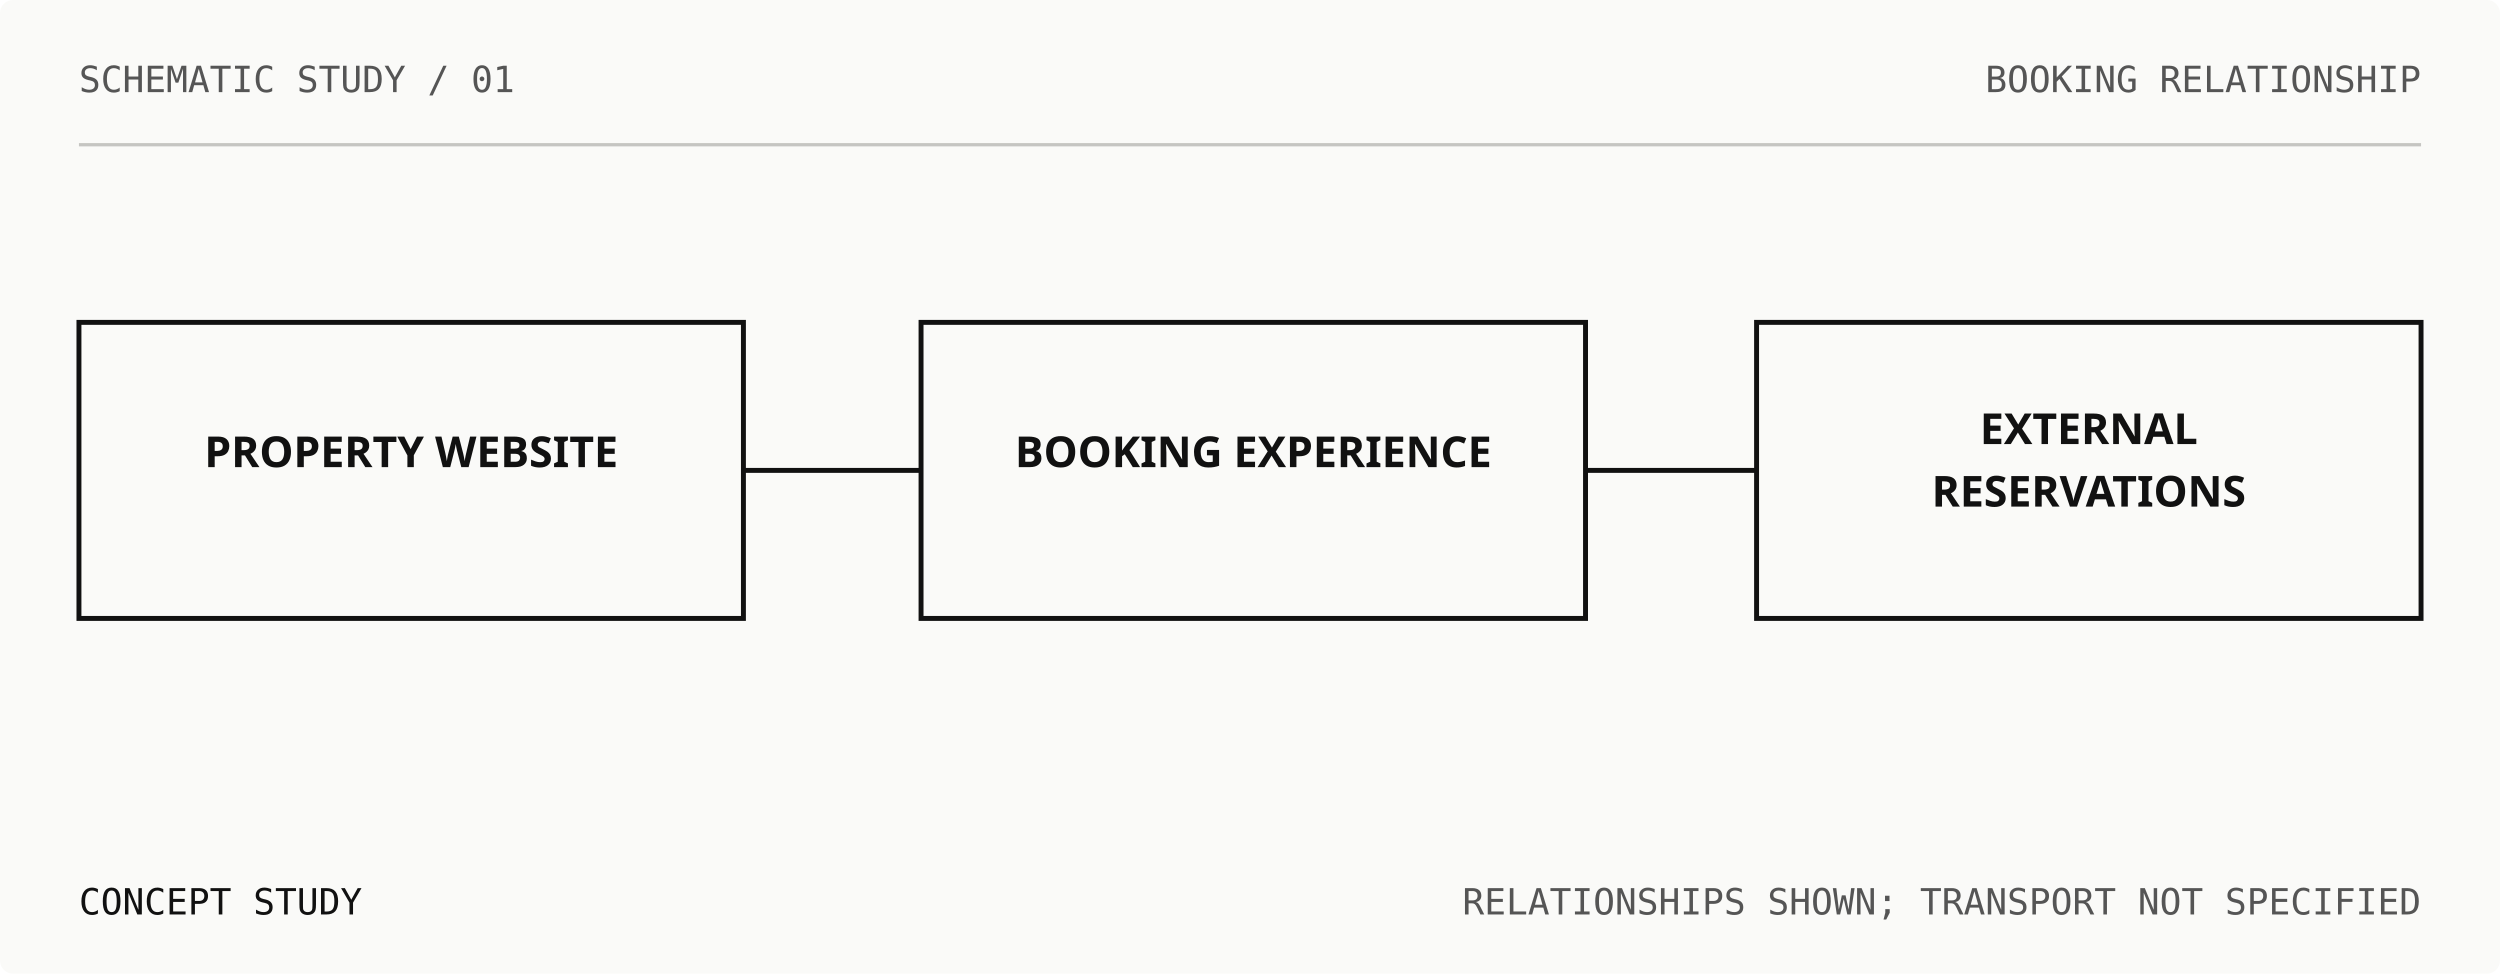
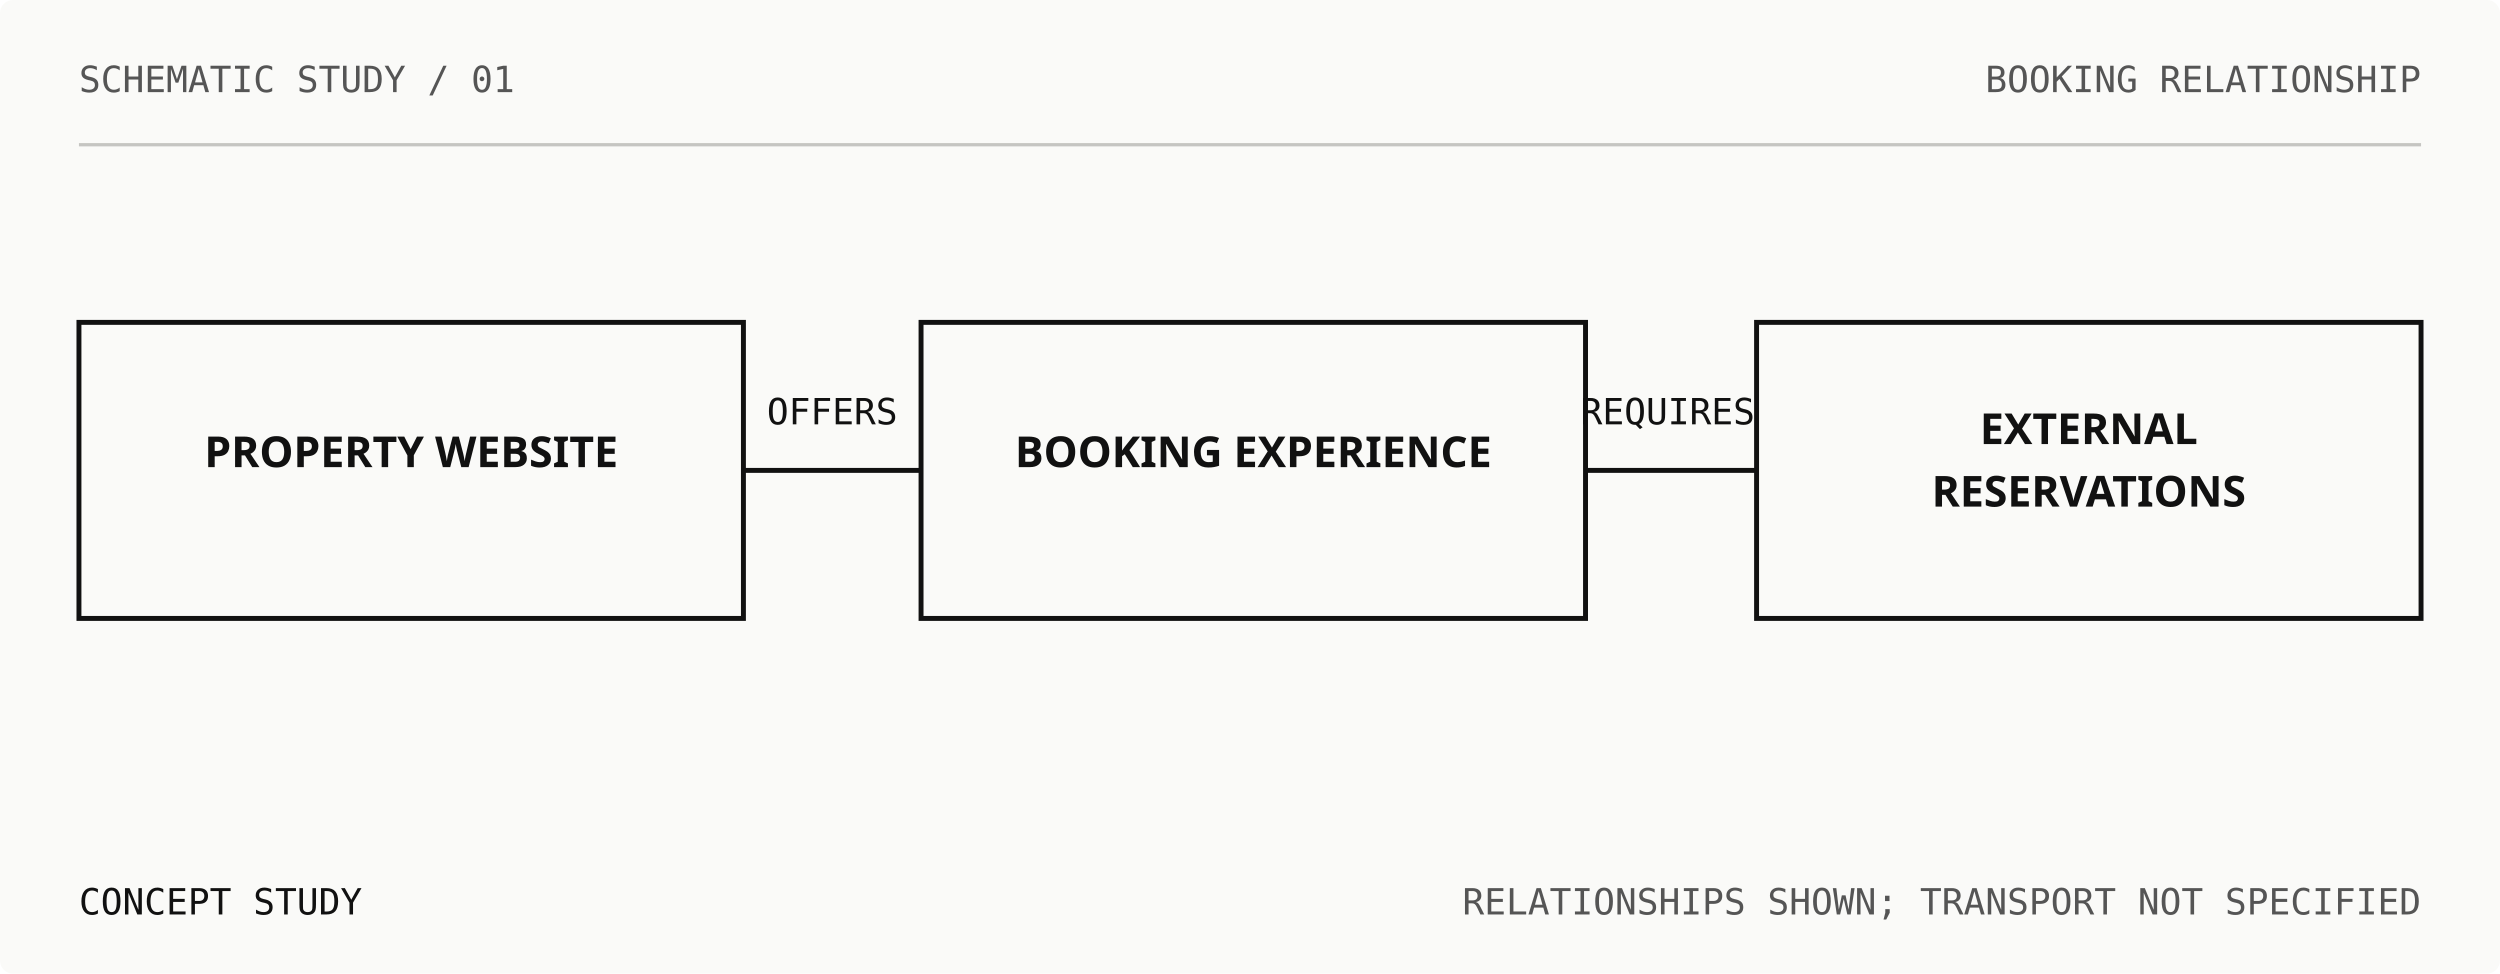
<svg xmlns="http://www.w3.org/2000/svg" viewBox="0 0 760 296" role="img" aria-labelledby="title description" data-study="neutral-booking-relationship">
  <style>
    .label{font:700 13px system-ui,sans-serif;fill:#111111}
    .micro{font:500 11px ui-monospace,monospace;fill:#111111}
    .muted{font:500 11px ui-monospace,monospace;fill:#555555}
    .white{font:700 13px system-ui,sans-serif;fill:#FAFAF8}
    .guide{stroke:#C5C5C2;stroke-width:1;fill:none}
    .frame{fill:#FAFAF8;stroke:#111111;stroke-width:3.5;stroke-linejoin:round}
    .detail{fill:none;stroke:#111111;stroke-width:2;stroke-linejoin:round}
    .link{fill:none;stroke:#111111;stroke-width:3;stroke-linecap:square;stroke-linejoin:round}
    .fill{fill:#111111}
    .soft{fill:#D8D8D5}
  </style>
  <rect width="760" height="296" rx="4" fill="#FAFAF8" />
  <path d="M24 44H736" class="guide" />
  <g>
    <text x="24" y="28" class="muted">SCHEMATIC STUDY / 01</text>
    <text x="736" y="28" class="muted" text-anchor="end">BOOKING RELATIONSHIP</text>
    <rect x="24" y="98" width="202" height="90" rx="0" stroke="#111111" stroke-width="1.5" fill="#FAFAF8" />
    <rect x="280" y="98" width="202" height="90" rx="0" stroke="#111111" stroke-width="1.5" fill="#FAFAF8" />
    <rect x="534" y="98" width="202" height="90" rx="0" stroke="#111111" stroke-width="1.5" fill="#FAFAF8" />
+     <text x="253" y="129" class="micro" text-anchor="middle">OFFERS</text>
+     <text x="507" y="129" class="micro" text-anchor="middle">REQUIRES</text>
    <path d="M226 143H280M482 143H534" stroke="#111111" stroke-width="1.5" fill="none" />
    <text x="125" y="142" class="label" text-anchor="middle">PROPERTY WEBSITE</text>
    <text x="381" y="142" class="label" text-anchor="middle">BOOKING EXPERIENCE</text>
    <text x="635" y="135" class="label" text-anchor="middle">EXTERNAL</text>
    <text x="635" y="154" class="label" text-anchor="middle">RESERVATIONS</text>
    <text x="24" y="278" class="micro">CONCEPT STUDY</text>
    <text x="736" y="278" class="muted" text-anchor="end">RELATIONSHIPS SHOWN; TRANSPORT NOT SPECIFIED</text>
  </g>
</svg>
